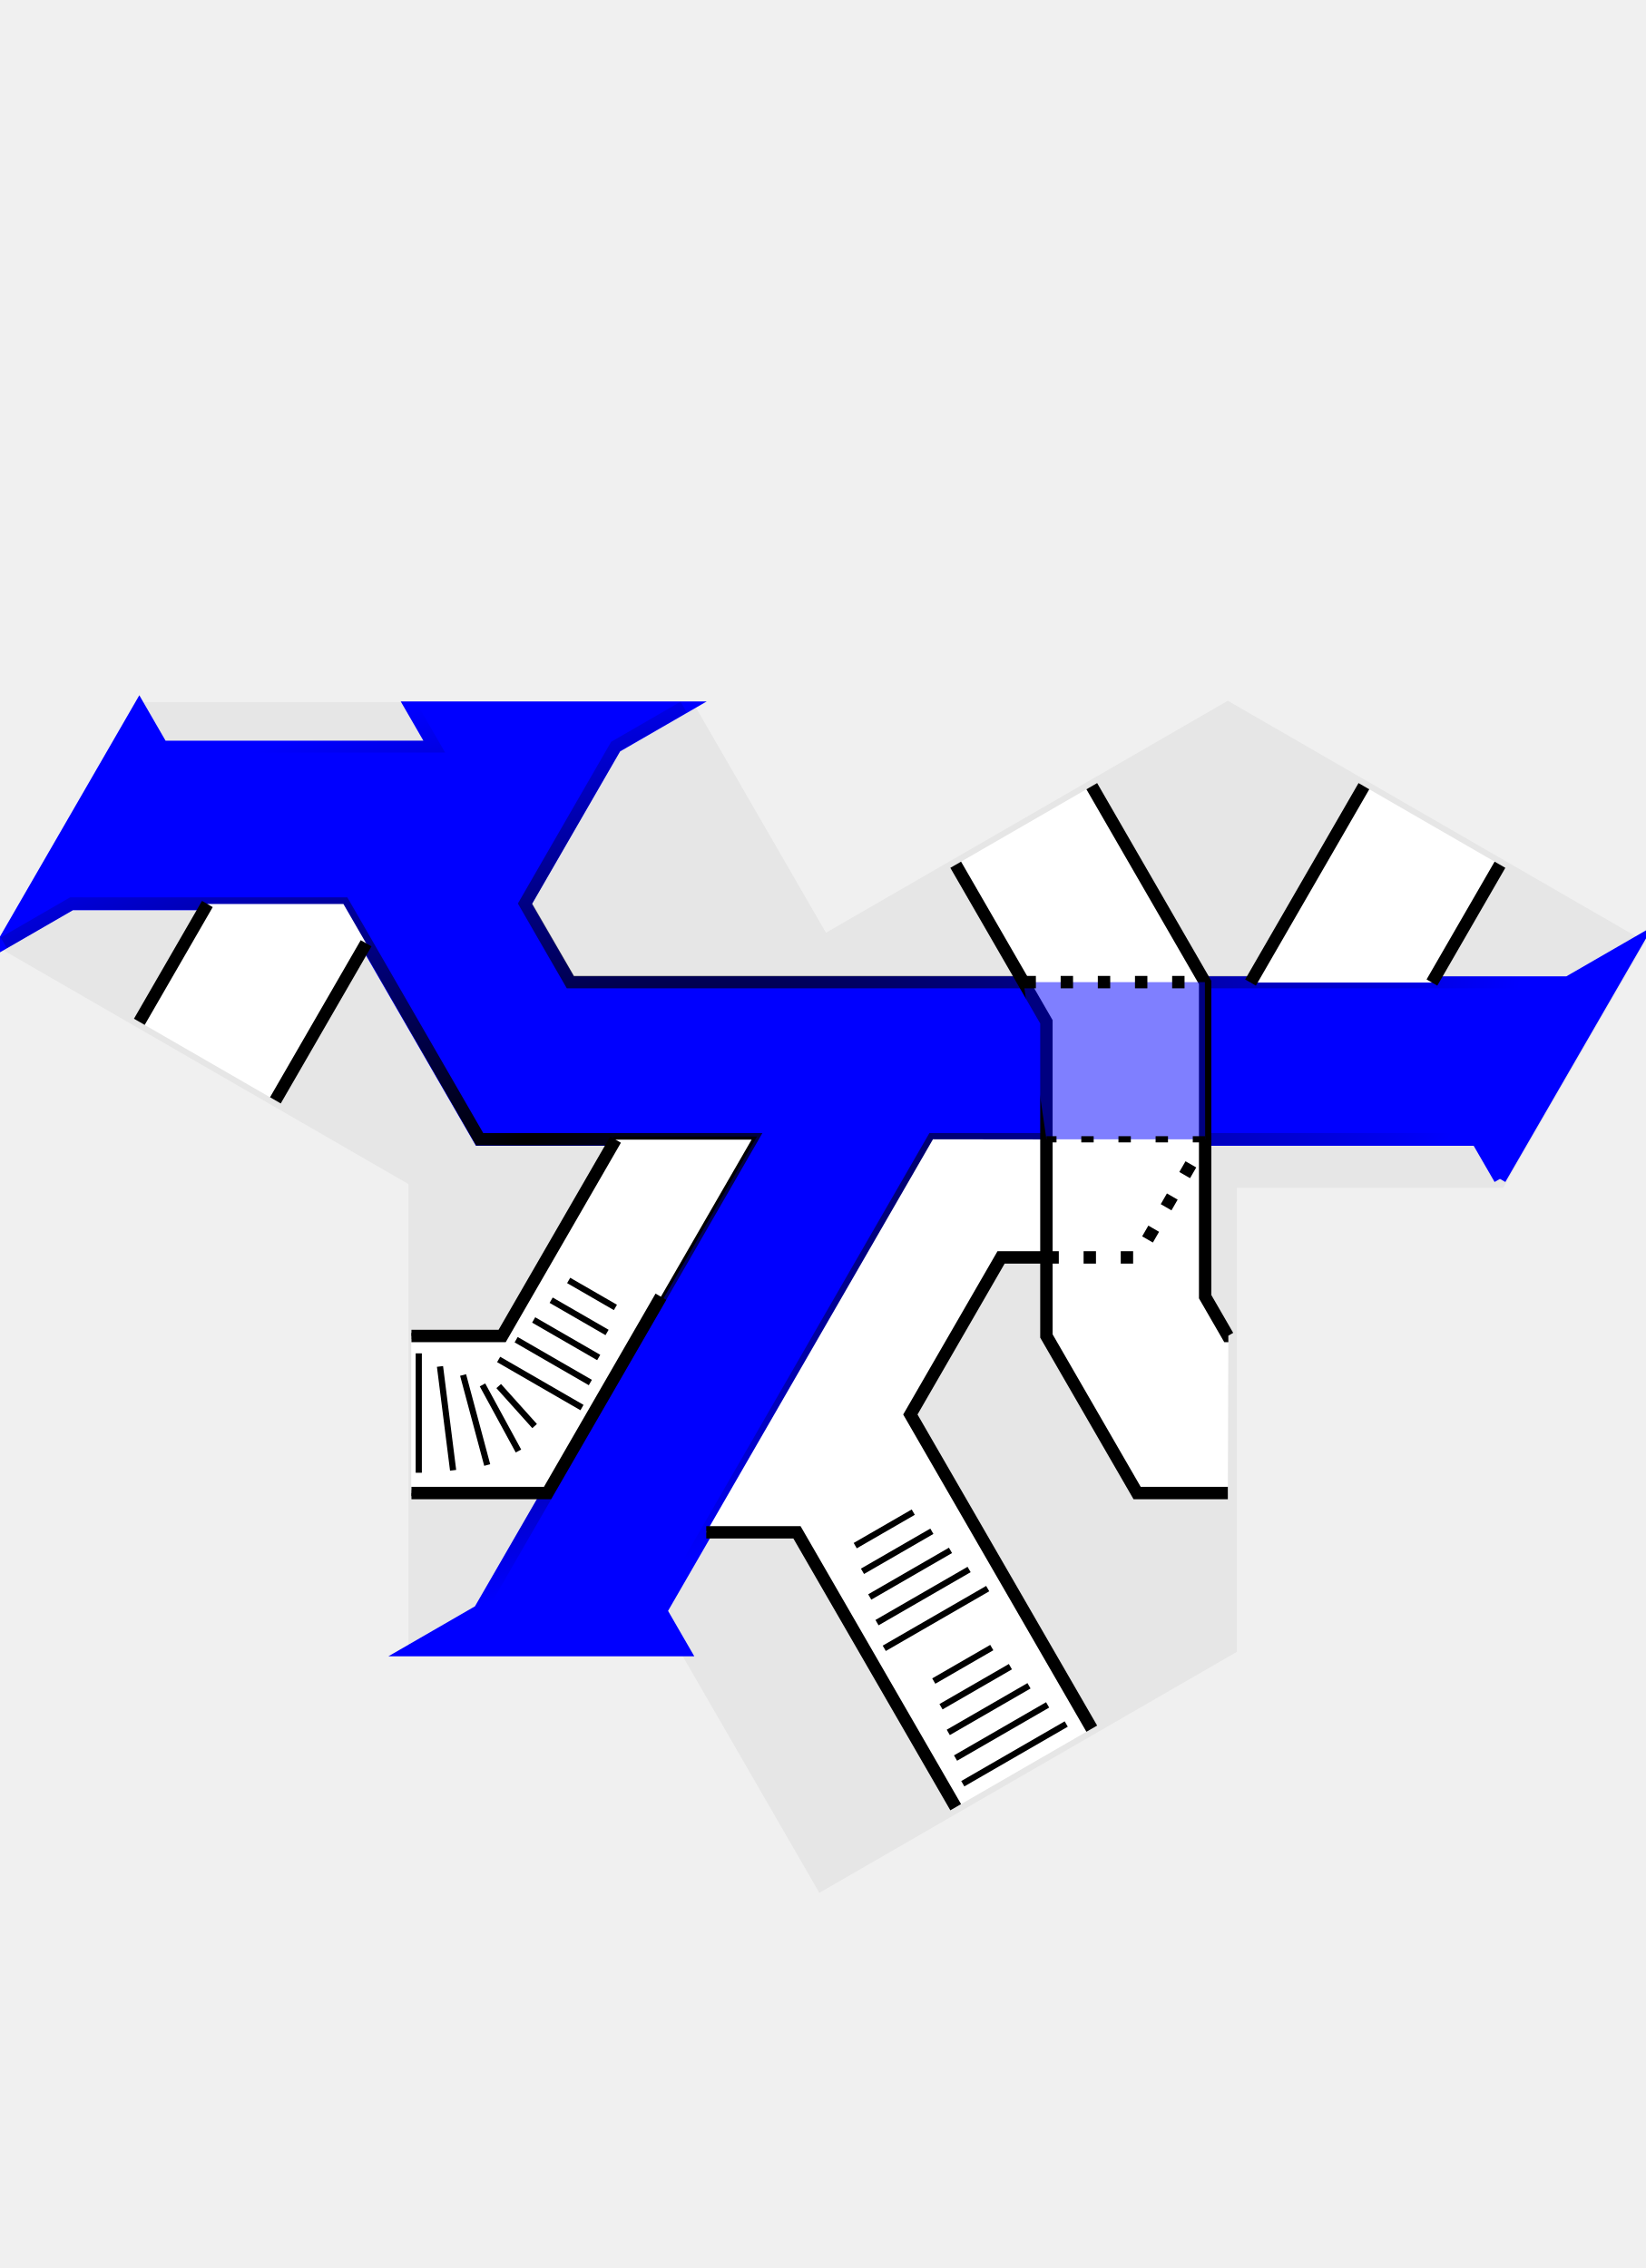
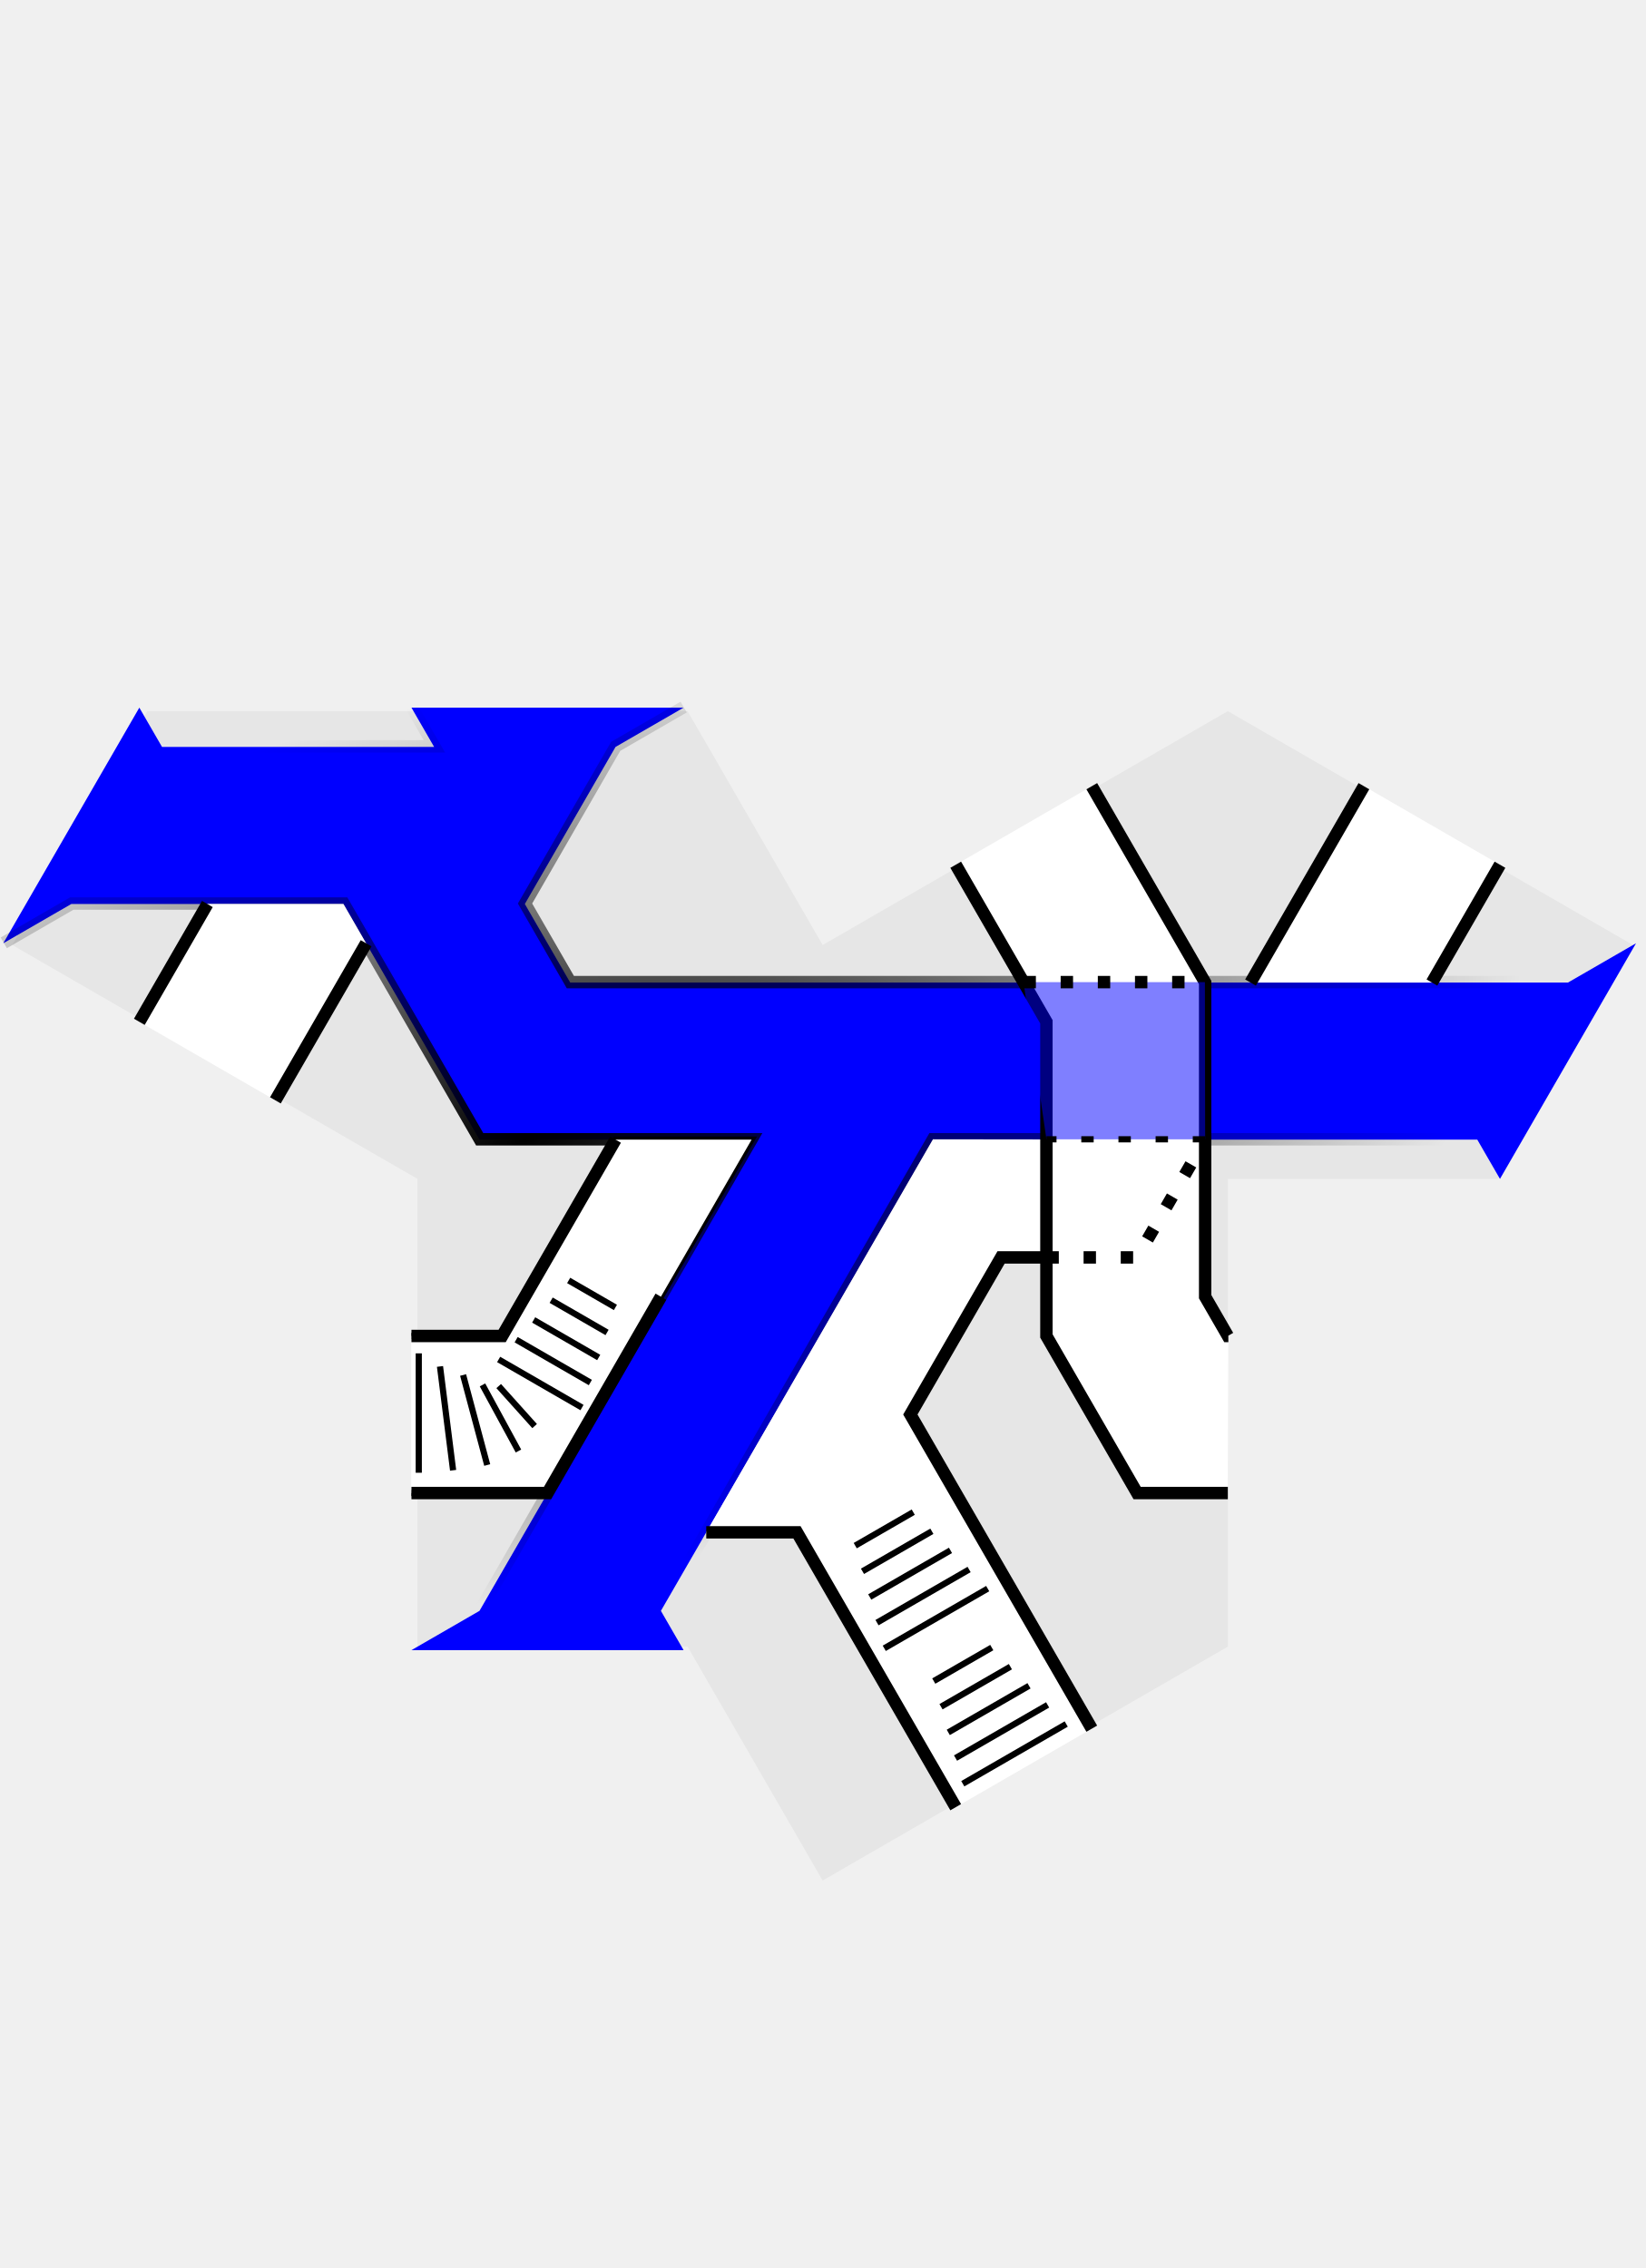
<svg xmlns="http://www.w3.org/2000/svg" xmlns:xlink="http://www.w3.org/1999/xlink" width="132.825mm" height="183.132mm" viewBox="-46.366 -53.116 182.732 96.257" version="1.1" id="svg5">
  <defs id="defs2">
    <linearGradient id="linearGradient935">
      <stop style="stop-color:#000000;stop-opacity:1;" offset="0" id="stop931" />
      <stop style="stop-color:#000000;stop-opacity:0;" offset="1" id="stop933" />
    </linearGradient>
    <radialGradient xlink:href="#linearGradient935" id="radialGradient937" cx="54.456" cy="2.869" fx="54.456" fy="2.869" r="52.977" gradientTransform="matrix(0.9117069,0.213867,-0.487994,2.080302,60.03804,30.46122)" gradientUnits="userSpaceOnUse" />
  </defs>
  <g id="layer1" transform="translate(-24.41474,76.56603)">
    <g id="g1594">
      <g id="g443" transform="matrix(0,-1,-1,0,84.41476,27.35703)">
-         <path style="opacity:1;fill:#e6e6e6;stroke:#e6e6e6;stroke-width:2;stroke-opacity:1;stop-color:#000000" d="M 103.923,60 129.904,105 155.885,90 V 30 l -25.981,-15 25.981,-45 -25.981,-45 -25.981,15 V -30 H 51.962 L 25.981,15 51.962,30 v 30 z" id="border" />
+         <path style="opacity:1;fill:#e6e6e6;stroke:none;stroke-width:2;stroke-opacity:1;stop-color:#000000" d="M 103.923,60 129.904,105 155.885,90 V 30 l -25.981,-15 25.981,-45 -25.981,-45 -25.981,15 V -30 H 51.962 L 25.981,15 51.962,30 v 30 z" id="border" />
        <g id="dungeon">
-           <path id="path13898" style="fill:#0000ff;fill-opacity:1;stroke:#0000ff;stroke-width:1.376;stop-color:#000000" d="m 103.924,-60.223 4.362,2.519 V 2.742 L 55.938,32.965 51.576,30.446 v 30.223 l 4.362,-7.556 52.348,-30.223 v 30.223 l 26.174,15.111 v 30.223 l -4.362,7.556 26.174,-15.111 -4.362,-2.519 V 58.15 l 4.362,2.519 V 30.446 l -4.362,7.556 -17.449,10.074 -8.725,-5.037 V -67.779 l 4.362,-7.556 -26.174,15.111" />
+           <path id="path13898" style="fill:#0000ff;fill-opacity:1;stroke:none;stroke-width:1.376;stop-color:#000000" d="m 103.924,-60.223 4.362,2.519 V 2.742 L 55.938,32.965 51.576,30.446 v 30.223 l 4.362,-7.556 52.348,-30.223 v 30.223 l 26.174,15.111 v 30.223 l -4.362,7.556 26.174,-15.111 -4.362,-2.519 V 58.15 l 4.362,2.519 V 30.446 l -4.362,7.556 -17.449,10.074 -8.725,-5.037 V -67.779 l 4.362,-7.556 -26.174,15.111" />
          <path id="path2230" style="fill:none;stroke:#000000;stroke-width:3.78;stop-color:#000000" d="M 167.058 335.809 L 167.059 335.81 " transform="matrix(0,-0.3639978,-0.3639978,0,234.8816,106.366)" />
          <path id="path2106" style="fill:none;stroke:url(#radialGradient937);stroke-width:1.376;stop-color:#000000;fill-opacity:1" d="m 103.957,-60.175 4.365,2.517 V 2.75 L 55.941,32.953 51.576,30.436 m 0,30.204 4.365,-7.551 52.381,-30.204 v 30.204 l 26.191,15.102 v 30.204 l -4.365,7.551 m 26.191,-15.102 -4.365,-2.517 V 58.123 l 4.365,2.517 m 0,-30.204 -4.365,7.551 -17.46,10.068 -8.73,-5.034 V -67.726 l 4.365,-7.551" />
          <path id="path8780" style="fill:#ffffff;stroke:none;stroke-width:1.376;stop-color:#000000" d="m 34.127,0.223 30.536,17.63 2e-5,10.074 43.66,-25.178 -0.037,-30.231 -13.087,7.556 V -4.814 L 77.75,5.26 42.851,-14.889" />
          <path id="path3237" style="fill:none;stroke:#000000;stroke-width:1.376;stop-color:#000000" d="M 34.127,0.223 64.663,17.853 V 27.927 M 42.851,-14.889 77.75,5.26 95.199,-4.814 V -19.926 l 13.087,-7.556" />
          <path id="path3245" style="fill:#ffffff;stroke:none;stroke-width:1.376;stop-color:#000000" d="m 69.025,-30 v 10.074 l 17.449,10.074 H 121.373 L 138.822,0.223 147.547,-14.889 125.735,-27.481 H 108.286 90.837 l -4.362,-2.519 v 0 -0.057" />
          <path id="path8372" style="fill:none;stroke:#000000;stroke-width:1.376;stop-color:#000000" d="M 138.822,0.223 121.373,-9.851 H 86.474 L 69.025,-19.926 V -30 M 147.547,-14.889 125.735,-27.481 H 108.286 90.837 l -4.362,-2.519 v 0 -0.057" />
          <path id="path9455" style="fill:#0000ff;fill-opacity:0.5;stroke:none;stroke-width:3.78;stroke-miterlimit:4;stroke-dasharray:3.78, 7.559;stroke-dashoffset:0;stop-color:#000000" transform="matrix(0,-0.3639978,-0.3639978,0,234.8816,106.366)" d="m 312.287,299.724 h 55.351 l 0.077,47.968 h -48.434" />
          <path id="path14227" style="fill:none;stroke:#000000;stroke-width:3.78;stop-color:#000000;stroke-miterlimit:4;stroke-dasharray:3.78,7.559;stroke-dashoffset:0" d="M 319.282 383.746 L 346.957 383.746 L 367.715 347.793 " transform="matrix(0,-0.3639978,-0.3639978,0,234.8816,106.366)" />
          <path style="fill:none;fill-opacity:0.5;stroke:#000000;stroke-width:1.89;stroke-miterlimit:4;stroke-dasharray:3.78, 7.559;stroke-dashoffset:0;stop-color:#000000" d="M 367.715,347.692 H 319.281" transform="matrix(0,-0.3639978,-0.3639978,0,234.8816,106.366)" id="path14505" />
          <path style="fill:none;fill-opacity:0.5;stroke:#000000;stroke-width:3.78;stroke-miterlimit:4;stroke-dasharray:3.78, 7.559;stroke-dashoffset:0;stop-color:#000000" d="m 312.287,299.724 h 55.351" transform="matrix(0,-0.3639978,-0.3639978,0,234.8816,106.366)" id="path14408" />
        </g>
        <path style="fill:#ffffff;stroke:none;stroke-width:0.688;stop-color:#000000" d="M 147.547,-45.112 125.735,-32.519 v -20.149 l 13.087,-7.556" id="path7408" />
        <path style="fill:#ffffff;stroke:none;stroke-width:0.688;stop-color:#000000" d="m 112.648,75.78 17.449,-10.074 4.362,2.519 v 15.111 l -13.087,7.556" id="path7640" />
        <path style="fill:#ffffff;stroke:#000000;stroke-width:0.688;stop-color:#000000" d="M 86.474,60.669 V 50.595 L 108.286,38.002 V 22.89 L 69.025,45.557 v 15.111" id="path7642" />
        <path style="fill:none;stroke:#000000;stroke-width:1.376;stop-color:#000000" d="m 112.648,75.78 17.449,-10.074 m 4.362,17.63 -13.087,7.556" id="path7742" />
        <path style="fill:none;stroke:#000000;stroke-width:1.376;stop-color:#000000" d="M 147.547,-45.112 125.735,-32.519 m 0,-20.149 13.087,-7.556" id="path8160" />
        <path style="fill:#ffffff;stroke:none;stroke-width:0.688;stop-color:#000000" d="M 86.474,60.669 V 50.595 L 108.286,38.002 V 22.89 L 69.025,45.557 v 15.111" id="path14700" />
        <path style="fill:none;stroke:#000000;stroke-width:1.376;stop-color:#000000" d="M 86.474,60.669 V 50.595 L 108.286,38.002 M 69.025,60.669 V 45.557 L 90.837,32.965" id="path14702" />
        <rect style="fill:none;fill-opacity:0.5;stroke:none;stroke-width:1.376;stroke-miterlimit:4;stroke-dasharray:1.376, 2.751;stroke-dashoffset:0;stop-color:#000000" id="rect15114" width="10.074" height="17.449" x="-60.669" y="-86.474" transform="matrix(0,-1,-1,0,0,0)" />
        <path id="path4909" style="fill:none;stroke:#000000;stroke-width:0.688;stop-color:#000000" d="M 36.736,-0.564 43.369,-12.052 m 2.123,2.067 -5.905,10.227 m 2.851,0.806 5.177,-8.966 m 2.123,2.067 -4.449,7.706 m 2.851,0.806 3.721,-6.445" />
        <path id="path15306" style="fill:none;stroke:#000000;stroke-width:0.688;stop-color:#000000" d="M 84.546,59.857 H 71.28 m 0.273,-3.814 11.537,1.456 M 82.14,54.934 72.139,52.255 m 1.557,-3.47 7.342,3.994 m -0.129,-1.8 -4.443,-3.988" />
        <path id="path15308" style="fill:none;stroke:#000000;stroke-width:0.688;stop-color:#000000" d="M 51.778,8.158 58.411,-3.33 M 60.534,-1.264 54.63,8.964 m 2.851,0.806 5.177,-8.966 m 2.123,2.067 -4.449,7.706 m 2.851,0.806 3.721,-6.445" />
        <path id="path15310" style="fill:none;stroke:#000000;stroke-width:0.688;stop-color:#000000" d="m 83.866,50.985 -5.344,-9.256 m 2.781,-0.928 4.758,8.24 m 2.194,-1.944 -4.171,-7.224 m 2.781,-0.928 3.584,6.208 m 2.194,-1.944 -2.998,-5.192" />
      </g>
    </g>
  </g>
</svg>
